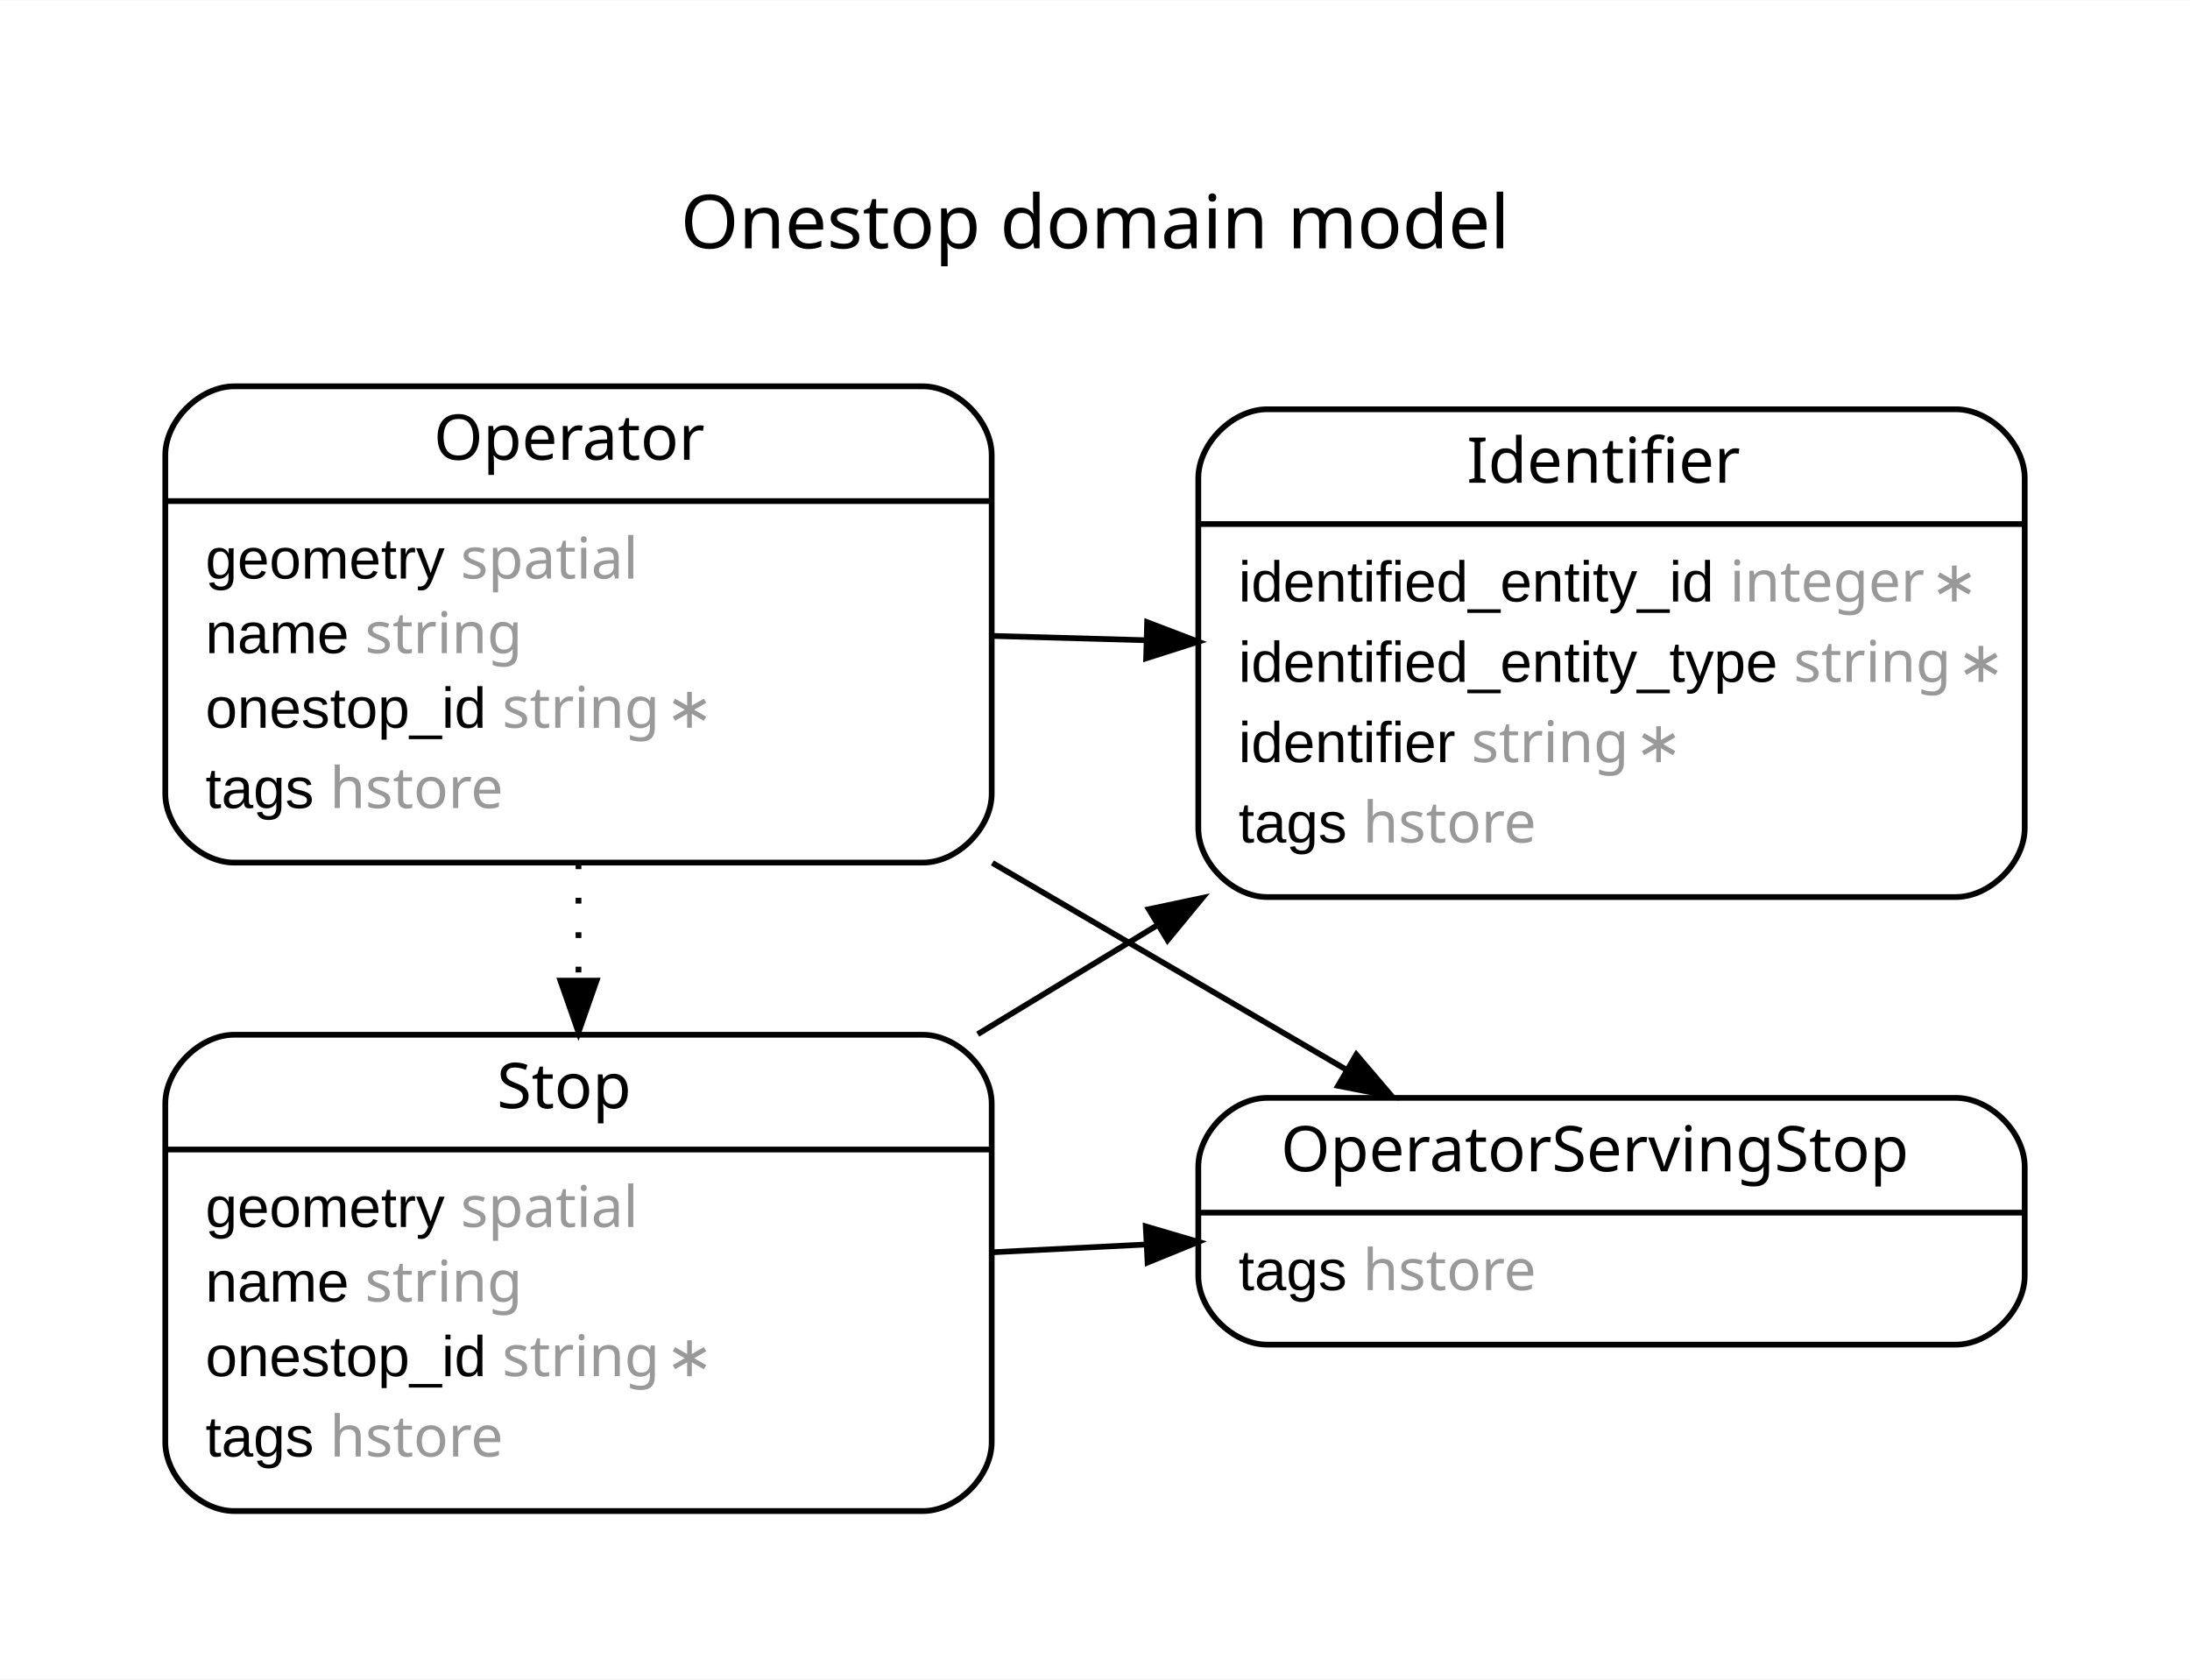
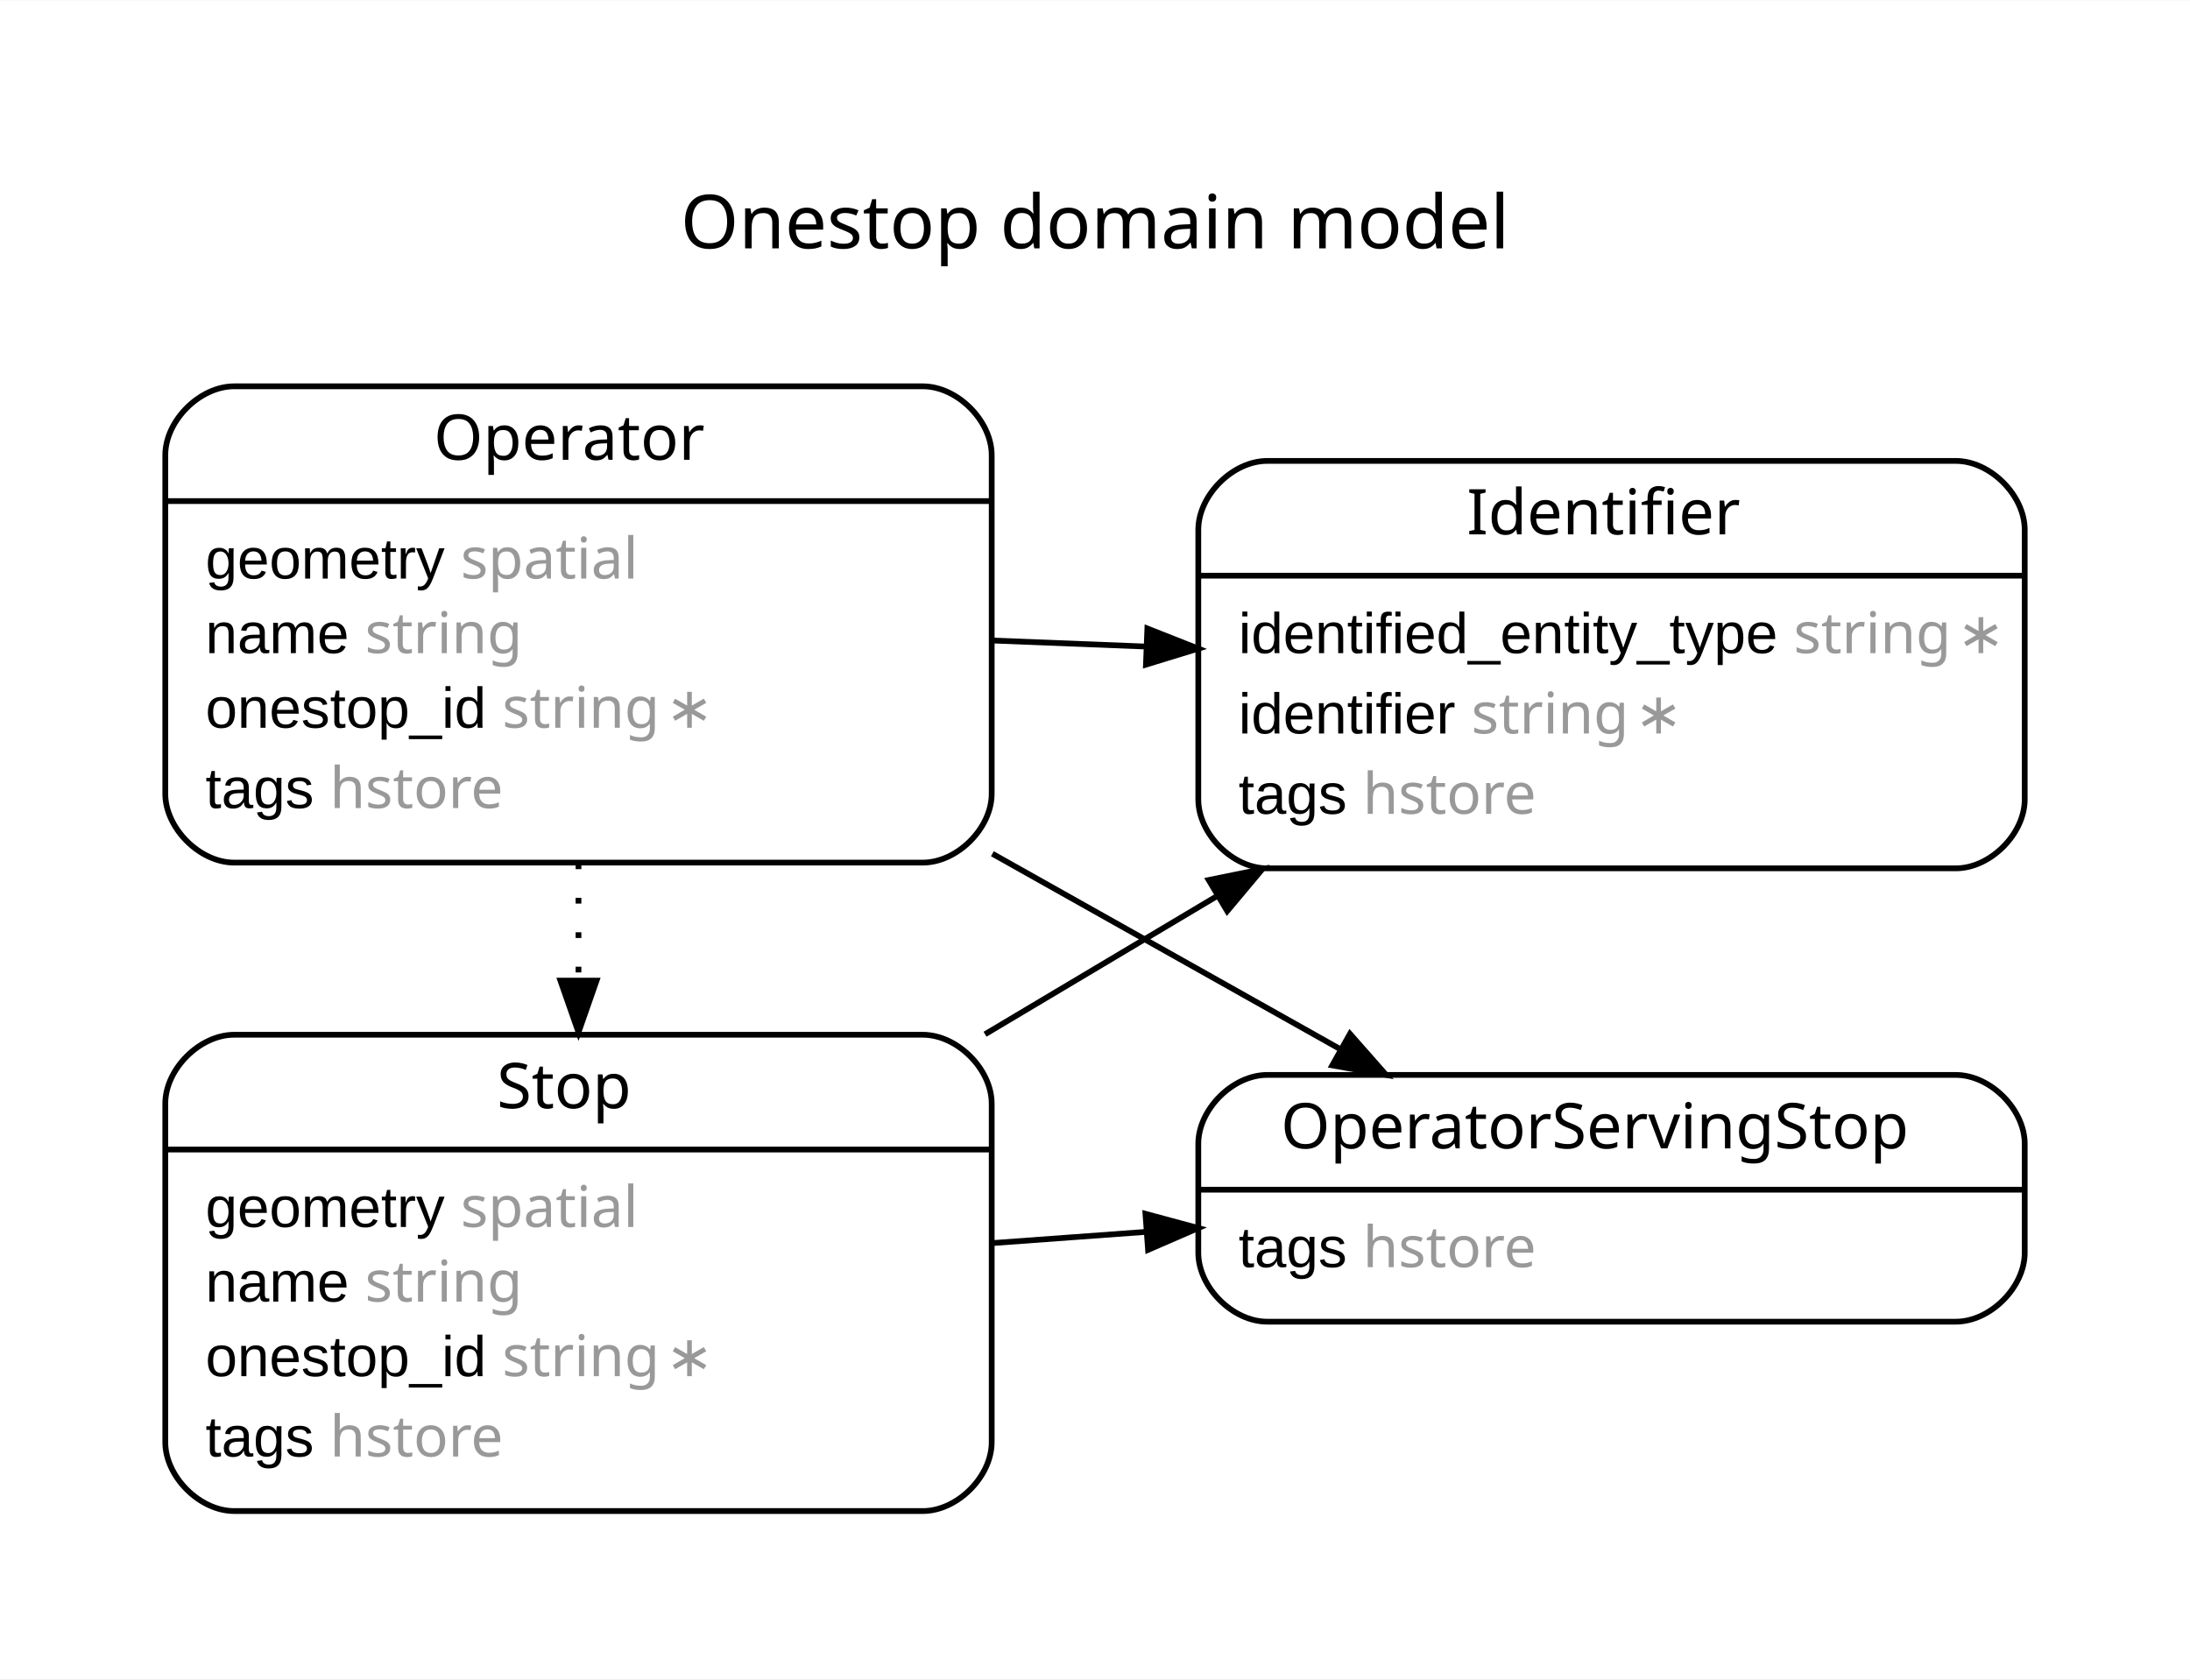
<svg xmlns="http://www.w3.org/2000/svg" width="382pt" height="293pt" viewBox="0.00 0.00 381.60 292.55">
  <g id="graph0" class="graph" transform="scale(1 1) rotate(0) translate(28.8 263.749)">
    <polygon fill="white" stroke="none" points="-28.8,28.8 -28.8,-263.749 352.8,-263.749 352.8,28.8 -28.8,28.8" />
    <text text-anchor="middle" x="162" y="-220.549" font-family="Arial Bold" font-size="13.00">Onestop domain model</text>
    <g id="node1" class="node">
-       <path fill="none" stroke="black" d="M192,-107.5C192,-107.5 312,-107.5 312,-107.5 318,-107.5 324,-113.5 324,-119.5 324,-119.5 324,-180.5 324,-180.5 324,-186.5 318,-192.5 312,-192.5 312,-192.5 192,-192.5 192,-192.5 186,-192.5 180,-186.5 180,-180.5 180,-180.5 180,-119.5 180,-119.5 180,-113.5 186,-107.5 192,-107.5" />
-       <text text-anchor="start" x="226.775" y="-179.7" font-family="Arial Bold" font-size="11.00">Identifier</text>
-       <polyline fill="none" stroke="black" points="180,-172.5 324,-172.5 " />
-       <text text-anchor="start" x="187" y="-159" font-family="Arial" font-size="10.00">identified_entity_id </text>
-       <text text-anchor="start" x="272.615" y="-159" font-family="Arial Italic" font-size="10.00" fill="#999999">integer ∗</text>
-       <text text-anchor="start" x="187" y="-145" font-family="Arial" font-size="10.00">identified_entity_type </text>
-       <text text-anchor="start" x="283.733" y="-145" font-family="Arial Italic" font-size="10.00" fill="#999999">string ∗</text>
-       <text text-anchor="start" x="187" y="-131" font-family="Arial" font-size="10.00">identifier </text>
-       <text text-anchor="start" x="227.576" y="-131" font-family="Arial Italic" font-size="10.00" fill="#999999">string ∗</text>
-       <text text-anchor="start" x="187" y="-117" font-family="Arial" font-size="10.00">tags </text>
-       <text text-anchor="start" x="208.68" y="-117" font-family="Arial Italic" font-size="10.00" fill="#999999">hstore</text>
+       <path fill="none" stroke="black" d="M192,-112.5C192,-112.5 312,-112.5 312,-112.5 318,-112.5 324,-118.5 324,-124.5 324,-124.5 324,-171.5 324,-171.5 324,-177.5 318,-183.5 312,-183.5 312,-183.5 192,-183.5 192,-183.5 186,-183.5 180,-177.5 180,-171.5 180,-171.5 180,-124.5 180,-124.5 180,-118.5 186,-112.5 192,-112.5" />
+       <text text-anchor="start" x="226.775" y="-170.7" font-family="Arial Bold" font-size="11.00">Identifier</text>
+       <polyline fill="none" stroke="black" points="180,-163.5 324,-163.5 " />
+       <text text-anchor="start" x="187" y="-150" font-family="Arial" font-size="10.00">identified_entity_type </text>
+       <text text-anchor="start" x="283.733" y="-150" font-family="Arial Italic" font-size="10.00" fill="#999999">string ∗</text>
+       <text text-anchor="start" x="187" y="-136" font-family="Arial" font-size="10.00">identifier </text>
+       <text text-anchor="start" x="227.576" y="-136" font-family="Arial Italic" font-size="10.00" fill="#999999">string ∗</text>
+       <text text-anchor="start" x="187" y="-122" font-family="Arial" font-size="10.00">tags </text>
+       <text text-anchor="start" x="208.68" y="-122" font-family="Arial Italic" font-size="10.00" fill="#999999">hstore</text>
    </g>
    <g id="node2" class="node">
      <path fill="none" stroke="black" d="M12,-113.5C12,-113.5 132,-113.5 132,-113.5 138,-113.5 144,-119.5 144,-125.5 144,-125.5 144,-184.5 144,-184.5 144,-190.5 138,-196.5 132,-196.5 132,-196.5 12,-196.5 12,-196.5 6,-196.5 0,-190.5 0,-184.5 0,-184.5 0,-125.5 0,-125.5 0,-119.5 6,-113.5 12,-113.5" />
      <text text-anchor="start" x="46.773" y="-183.7" font-family="Arial Bold" font-size="11.00">Operator</text>
      <polyline fill="none" stroke="black" points="0,-176.5 144,-176.5 " />
      <text text-anchor="start" x="7" y="-163" font-family="Arial" font-size="10.00">geometry </text>
      <text text-anchor="start" x="51.463" y="-163" font-family="Arial Italic" font-size="10.00" fill="#999999">spatial</text>
      <text text-anchor="start" x="7" y="-150" font-family="Arial" font-size="10.00">name </text>
      <text text-anchor="start" x="34.793" y="-150" font-family="Arial Italic" font-size="10.00" fill="#999999">string</text>
      <text text-anchor="start" x="7" y="-137" font-family="Arial" font-size="10.00">onestop_id </text>
      <text text-anchor="start" x="58.709" y="-137" font-family="Arial Italic" font-size="10.00" fill="#999999">string ∗</text>
      <text text-anchor="start" x="7" y="-123" font-family="Arial" font-size="10.00">tags </text>
      <text text-anchor="start" x="28.68" y="-123" font-family="Arial Italic" font-size="10.00" fill="#999999">hstore</text>
    </g>
-     <g id="edge3" class="edge">
-       <path fill="none" stroke="black" d="M144.118,-153.002C152.886,-152.756 161.896,-152.503 170.787,-152.253" />
-       <polygon fill="black" stroke="black" points="171.087,-155.396 179.995,-151.995 170.91,-149.099 171.087,-155.396" />
+     <g id="edge1" class="edge">
+       <path fill="none" stroke="black" d="M144.118,-152.203C152.886,-151.858 161.896,-151.504 170.787,-151.154" />
+       <polygon fill="black" stroke="black" points="171.126,-154.294 179.995,-150.792 170.878,-147.999 171.126,-154.294" />
    </g>
    <g id="node3" class="node">
-       <path fill="none" stroke="black" d="M192,-29.5C192,-29.5 312,-29.5 312,-29.5 318,-29.5 324,-35.5 324,-41.5 324,-41.5 324,-60.5 324,-60.5 324,-66.5 318,-72.5 312,-72.5 312,-72.5 192,-72.5 192,-72.5 186,-72.5 180,-66.5 180,-60.5 180,-60.5 180,-41.5 180,-41.5 180,-35.5 186,-29.5 192,-29.5" />
-       <text text-anchor="start" x="194.38" y="-59.7" font-family="Arial Bold" font-size="11.00">OperatorServingStop</text>
-       <polyline fill="none" stroke="black" points="180,-52.5 324,-52.5 " />
-       <text text-anchor="start" x="187" y="-39" font-family="Arial" font-size="10.00">tags </text>
-       <text text-anchor="start" x="208.68" y="-39" font-family="Arial Italic" font-size="10.00" fill="#999999">hstore</text>
+       <path fill="none" stroke="black" d="M192,-33.5C192,-33.5 312,-33.5 312,-33.5 318,-33.5 324,-39.5 324,-45.5 324,-45.5 324,-64.5 324,-64.5 324,-70.5 318,-76.5 312,-76.5 312,-76.5 192,-76.5 192,-76.5 186,-76.5 180,-70.5 180,-64.5 180,-64.5 180,-45.5 180,-45.5 180,-39.5 186,-33.5 192,-33.5" />
+       <text text-anchor="start" x="194.38" y="-63.7" font-family="Arial Bold" font-size="11.00">OperatorServingStop</text>
+       <polyline fill="none" stroke="black" points="180,-56.5 324,-56.5 " />
+       <text text-anchor="start" x="187" y="-43" font-family="Arial" font-size="10.00">tags </text>
+       <text text-anchor="start" x="208.68" y="-43" font-family="Arial Italic" font-size="10.00" fill="#999999">hstore</text>
    </g>
-     <g id="edge1" class="edge">
-       <path fill="none" stroke="black" d="M144.118,-113.448C164.962,-101.27 187.17,-88.294 205.912,-77.343" />
-       <polygon fill="black" stroke="black" points="207.537,-80.043 213.718,-72.782 204.358,-74.603 207.537,-80.043" />
+     <g id="edge3" class="edge">
+       <path fill="none" stroke="black" d="M144.118,-115.046C164.44,-103.629 186.059,-91.484 204.498,-81.125" />
+       <polygon fill="black" stroke="black" points="206.426,-83.654 212.73,-76.5 203.341,-78.162 206.426,-83.654" />
    </g>
    <g id="node4" class="node">
      <path fill="none" stroke="black" d="M12,-0.5C12,-0.5 132,-0.5 132,-0.5 138,-0.5 144,-6.5 144,-12.5 144,-12.5 144,-71.5 144,-71.5 144,-77.5 138,-83.5 132,-83.5 132,-83.5 12,-83.5 12,-83.5 6,-83.5 0,-77.5 0,-71.5 0,-71.5 0,-12.5 0,-12.5 0,-6.5 6,-0.5 12,-0.5" />
      <text text-anchor="start" x="57.781" y="-70.7" font-family="Arial Bold" font-size="11.00">Stop</text>
      <polyline fill="none" stroke="black" points="0,-63.5 144,-63.5 " />
      <text text-anchor="start" x="7" y="-50" font-family="Arial" font-size="10.00">geometry </text>
      <text text-anchor="start" x="51.463" y="-50" font-family="Arial Italic" font-size="10.00" fill="#999999">spatial</text>
      <text text-anchor="start" x="7" y="-37" font-family="Arial" font-size="10.00">name </text>
      <text text-anchor="start" x="34.793" y="-37" font-family="Arial Italic" font-size="10.00" fill="#999999">string</text>
      <text text-anchor="start" x="7" y="-24" font-family="Arial" font-size="10.00">onestop_id </text>
      <text text-anchor="start" x="58.709" y="-24" font-family="Arial Italic" font-size="10.00" fill="#999999">string ∗</text>
      <text text-anchor="start" x="7" y="-10" font-family="Arial" font-size="10.00">tags </text>
      <text text-anchor="start" x="28.68" y="-10" font-family="Arial Italic" font-size="10.00" fill="#999999">hstore</text>
    </g>
-     <g id="edge2" class="edge">
+     <g id="edge4" class="edge">
      <path fill="none" stroke="black" stroke-dasharray="1,5" d="M72,-113.36C72,-106.616 72,-99.873 72,-93.129" />
      <polygon fill="black" stroke="black" points="75.15,-92.934 72,-83.934 68.85,-92.934 75.15,-92.934" />
    </g>
+     <g id="edge2" class="edge">
+       <path fill="none" stroke="black" d="M142.839,-83.59C156.067,-91.467 169.888,-99.697 183.056,-107.539" />
+       <polygon fill="black" stroke="black" points="181.815,-110.466 191.16,-112.365 185.039,-105.053 181.815,-110.466" />
+     </g>
    <g id="edge5" class="edge">
-       <path fill="none" stroke="black" d="M141.565,-83.601C151.788,-89.804 162.392,-96.238 172.797,-102.551" />
-       <polygon fill="black" stroke="black" points="171.376,-105.373 180.704,-107.349 174.644,-99.987 171.376,-105.373" />
-     </g>
-     <g id="edge4" class="edge">
-       <path fill="none" stroke="black" d="M144.118,-45.596C152.886,-46.039 161.896,-46.495 170.787,-46.944" />
-       <polygon fill="black" stroke="black" points="170.848,-50.101 179.995,-47.41 171.166,-43.809 170.848,-50.101" />
+       <path fill="none" stroke="black" d="M144.118,-47.194C152.886,-47.834 161.896,-48.492 170.787,-49.142" />
+       <polygon fill="black" stroke="black" points="170.79,-52.3 179.995,-49.814 171.249,-46.017 170.79,-52.3" />
    </g>
  </g>
</svg>
